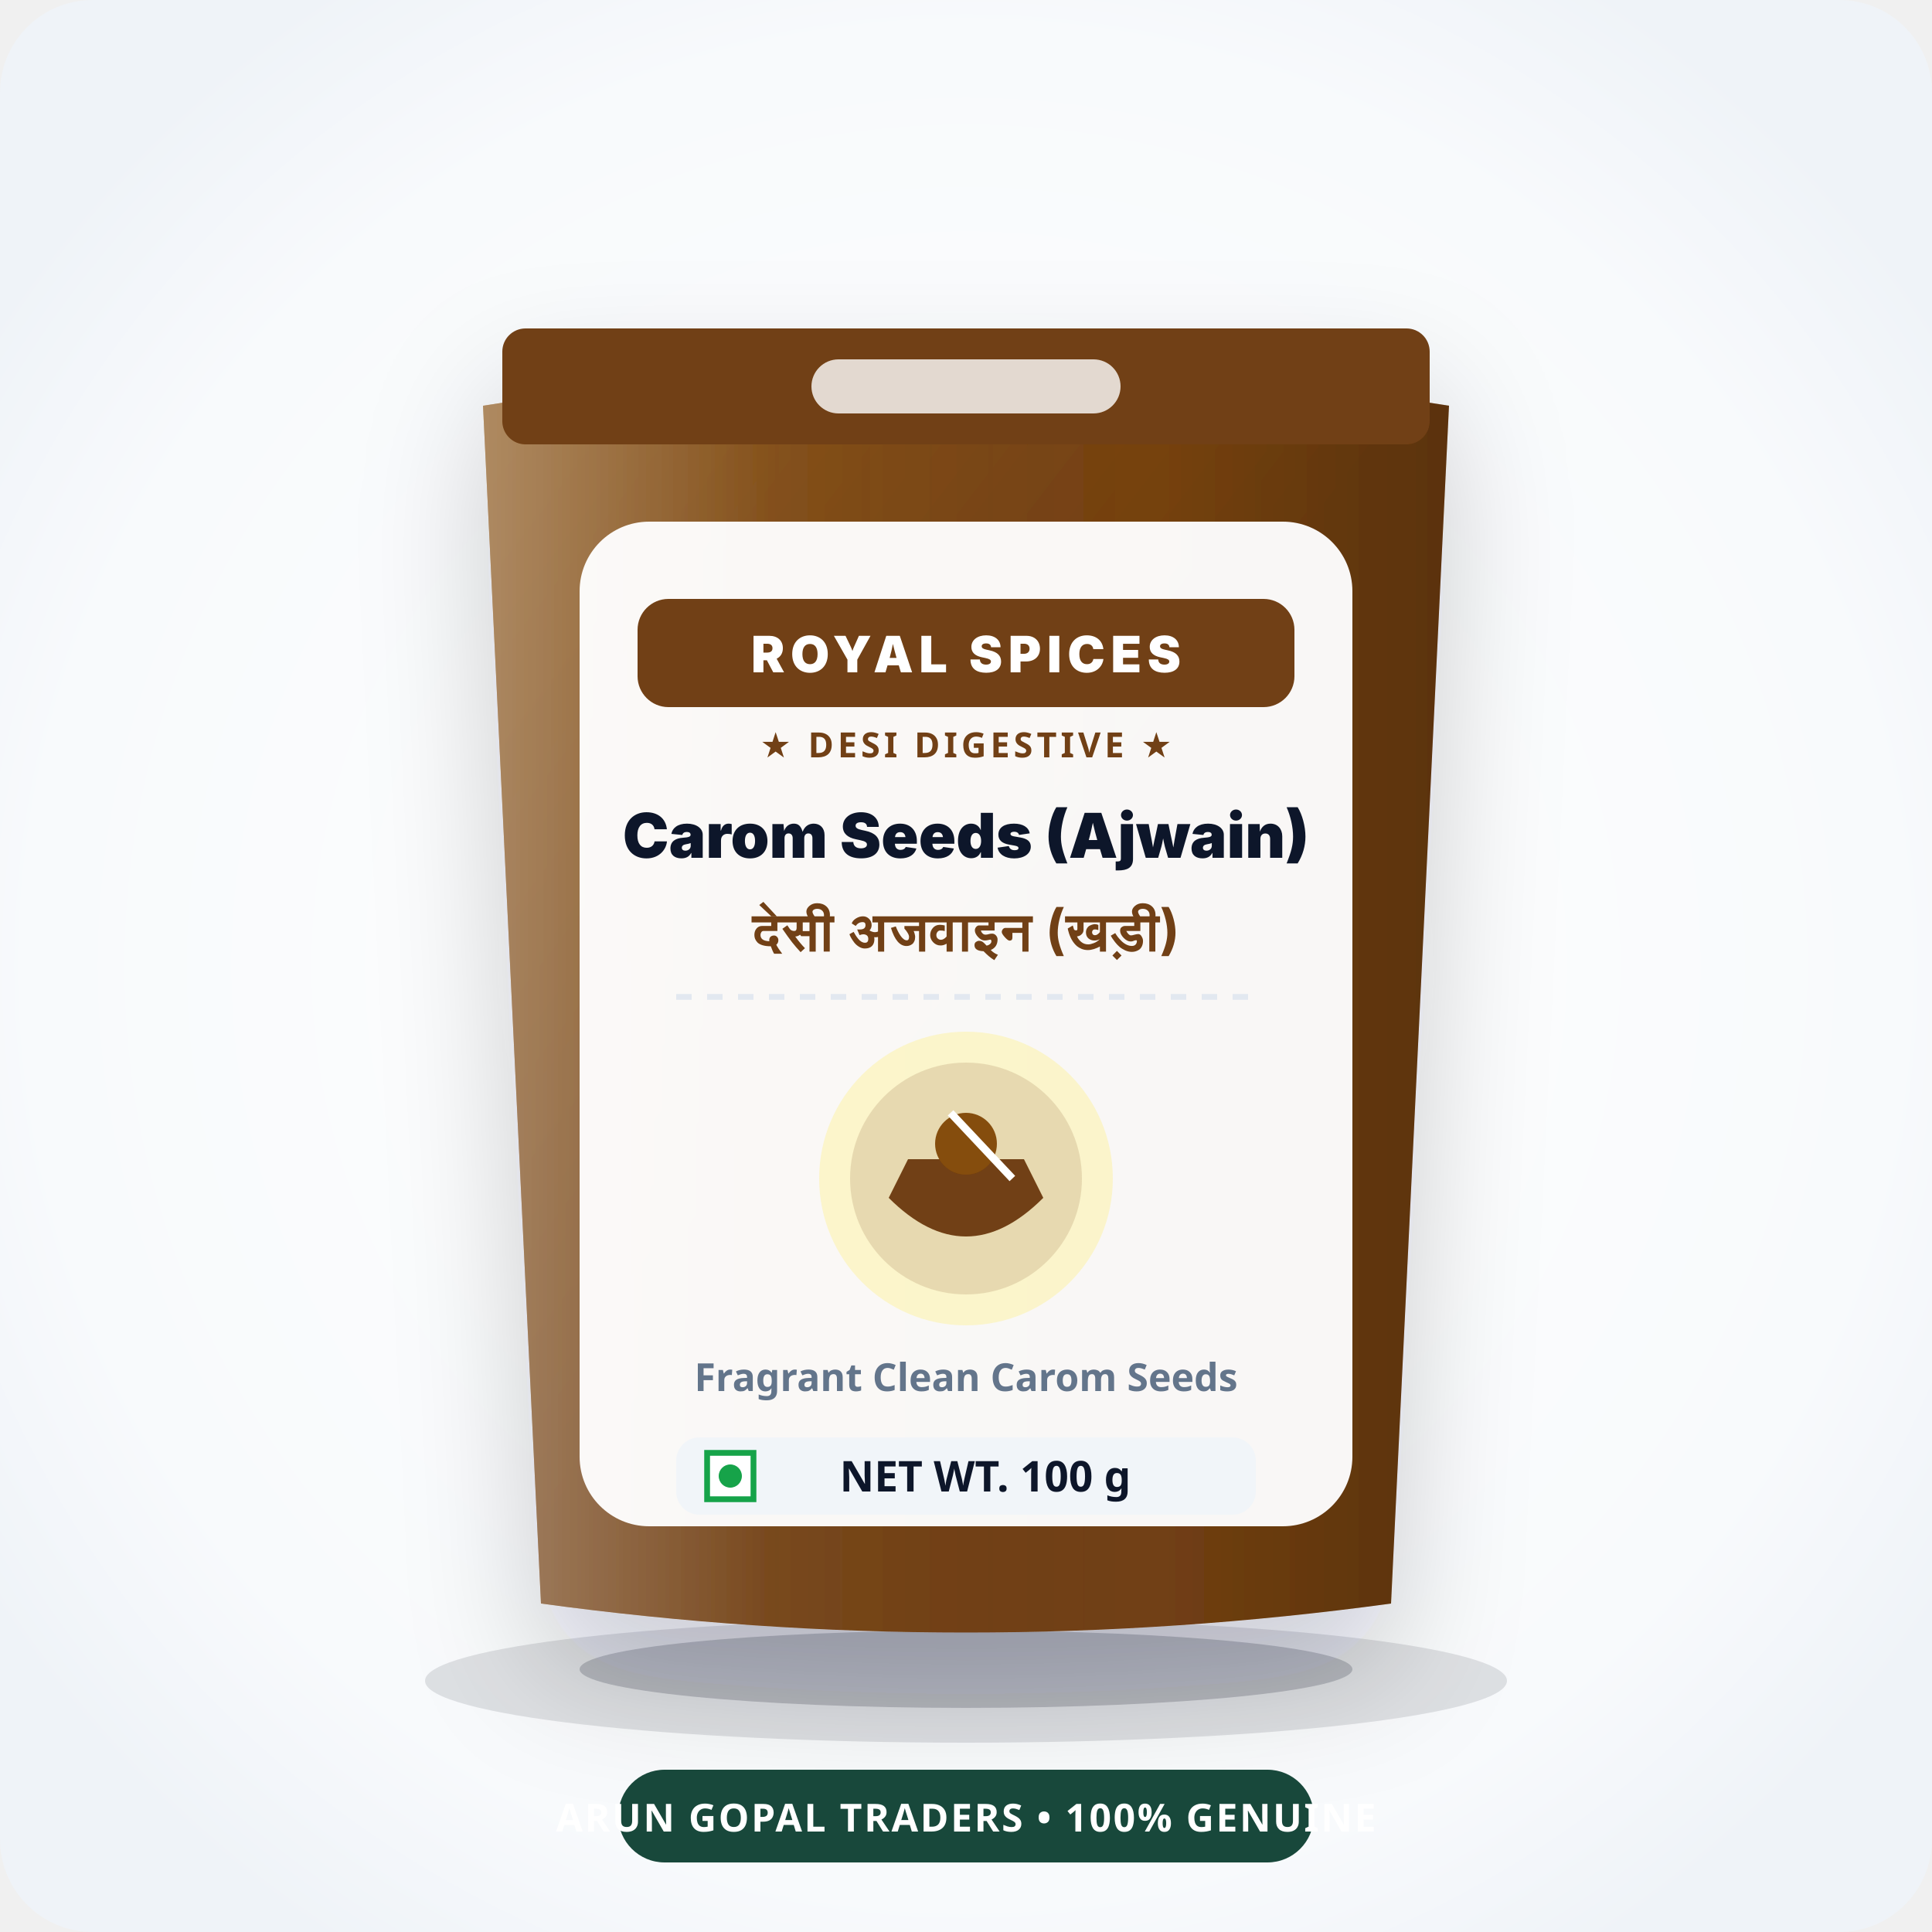
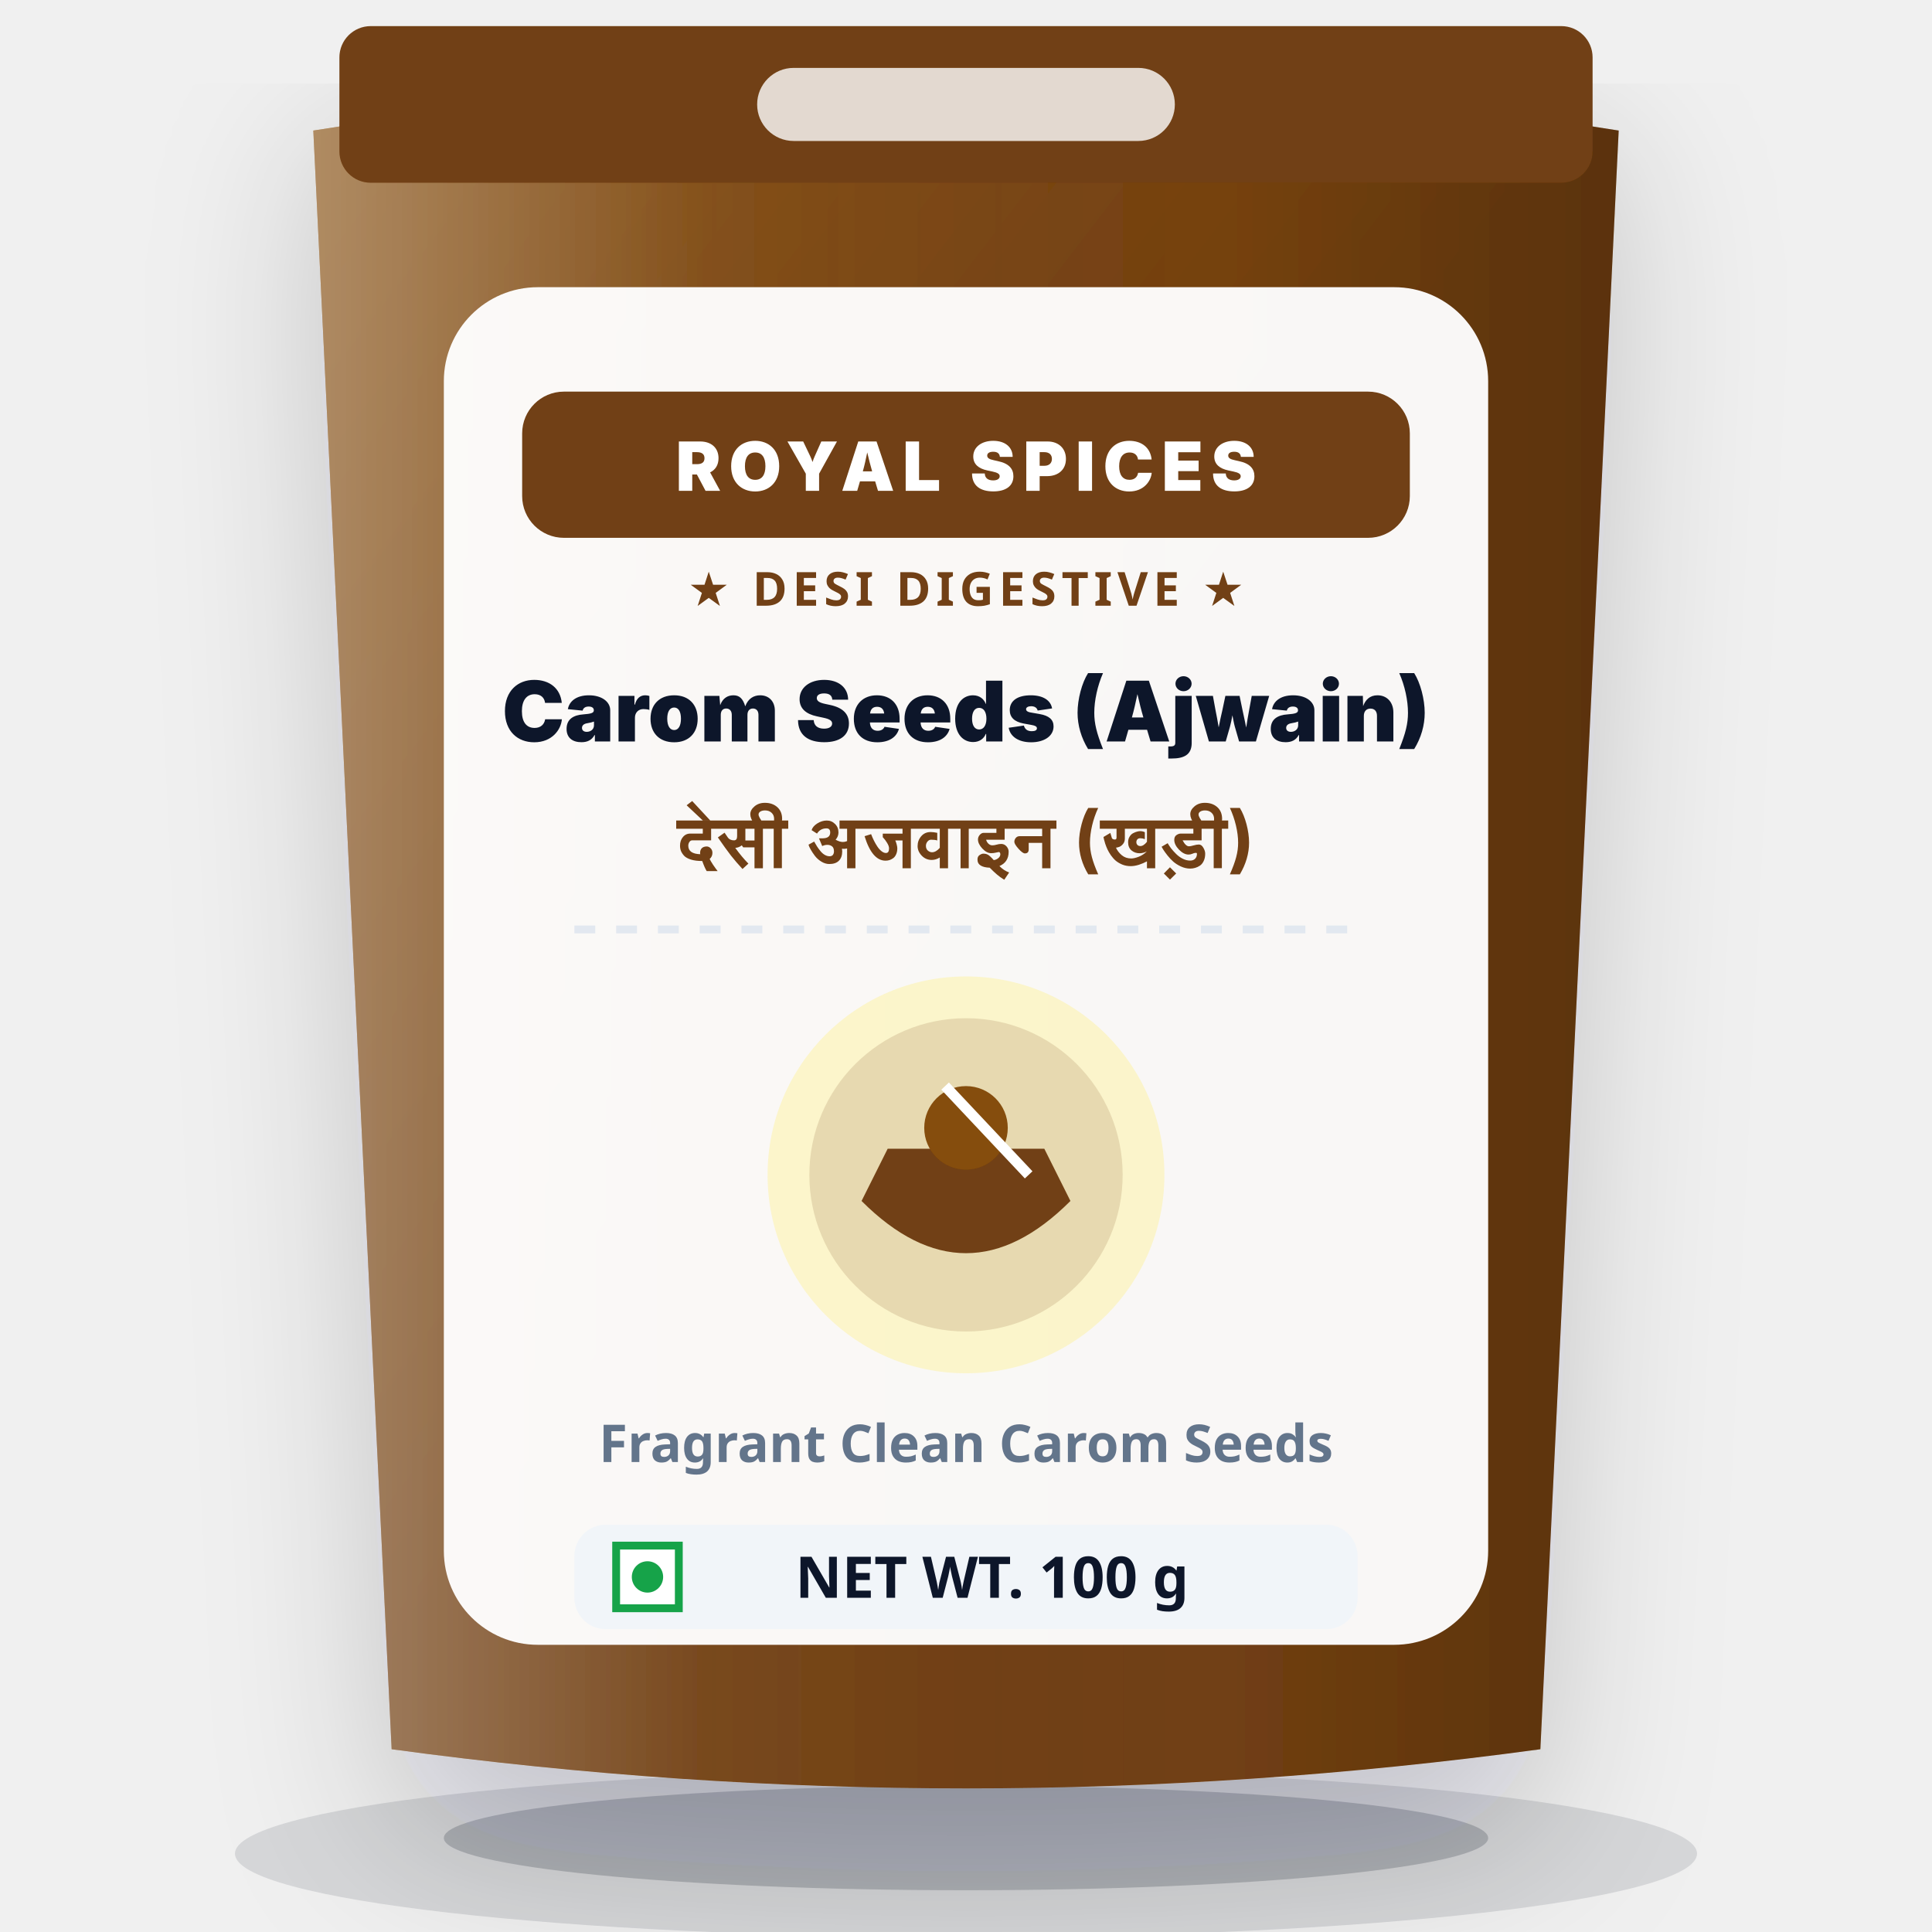
- <svg xmlns="http://www.w3.org/2000/svg" viewBox="0 0 500 500" width="500" height="500">
+ <svg xmlns="http://www.w3.org/2000/svg" viewBox="110 80 280 370" width="500" height="500">
  <defs>
    <radialGradient id="bgGrad" cx="50%" cy="50%" r="60%">
      <stop offset="0%" stop-color="#FFFFFF" />
      <stop offset="80%" stop-color="#F8FAFC" />
      <stop offset="100%" stop-color="#EFF3F8" />
    </radialGradient>
    <linearGradient id="packGrad_ajwainsvg" x1="0%" y1="0%" x2="100%" y2="100%">
      <stop offset="0%" stop-color="#854D0E" />
      <stop offset="50%" stop-color="#713F12" />
      <stop offset="100%" stop-color="#713F12" />
    </linearGradient>
    <linearGradient id="sheen" x1="0%" y1="0%" x2="100%" y2="0%">
      <stop offset="0%" stop-color="#FFFFFF" stop-opacity="0.35" />
      <stop offset="30%" stop-color="#FFFFFF" stop-opacity="0.05" />
      <stop offset="70%" stop-color="#000000" stop-opacity="0" />
      <stop offset="100%" stop-color="#000000" stop-opacity="0.2" />
    </linearGradient>
    <filter id="softShadow" x="-20%" y="-20%" width="140%" height="150%">
      <feDropShadow dx="0" dy="16" stdDeviation="16" flood-color="#0F172A" flood-opacity="0.18" />
    </filter>
  </defs>
-   <rect width="500" height="500" rx="24" fill="url(#bgGrad)" />
  <ellipse cx="250" cy="435" rx="140" ry="16" fill="#0F172A" opacity="0.12" />
  <ellipse cx="250" cy="432" rx="100" ry="10" fill="#0F172A" opacity="0.20" />
  <g filter="url(#softShadow)">
    <path d="M 125 105 Q 250 85 375 105 L 360 415 Q 250 430 140 415 Z" fill="url(#packGrad_ajwainsvg)" />
    <path d="M 125 105 Q 250 85 375 105 L 360 415 Q 250 430 140 415 Z" fill="url(#sheen)" />
    <rect x="130" y="85" width="240" height="30" rx="6" fill="#713F12" />
    <rect x="210" y="93" width="80" height="14" rx="7" fill="#FFFFFF" opacity="0.8" />
    <rect x="150" y="135" width="200" height="260" rx="18" fill="#FFFFFF" opacity="0.96" />
    <rect x="165" y="155" width="170" height="28" rx="8" fill="#713F12" />
    <text x="250" y="174" text-anchor="middle" fill="#FFFFFF" font-family="system-ui, -apple-system, BlinkMacSystemFont, sans-serif" font-weight="900" font-size="13" letter-spacing="1.5">
      ROYAL SPICES
    </text>
    <text x="250" y="196" text-anchor="middle" fill="#713F12" font-family="system-ui, sans-serif" font-weight="800" font-size="9" letter-spacing="1">
      ★ DESI DIGESTIVE ★
    </text>
    <text x="250" y="222" text-anchor="middle" fill="#0F172A" font-family="system-ui, -apple-system, BlinkMacSystemFont, sans-serif" font-weight="900" font-size="16">
      Carom Seeds (Ajwain)
    </text>
    <text x="250" y="246" text-anchor="middle" fill="#713F12" font-family="system-ui, -apple-system, BlinkMacSystemFont, sans-serif" font-weight="700" font-size="14">
      देसी अजवाइन (खड़ी)
    </text>
    <line x1="175" y1="258" x2="325" y2="258" stroke="#E2E8F0" stroke-width="1.5" stroke-dasharray="4,4" />
    <circle cx="250" cy="305" r="38" fill="#FEF08A" opacity="0.4" />
    <circle cx="250" cy="305" r="30" fill="#713F12" opacity="0.15" />
    <path d="M 230 310 Q 250 330 270 310 L 265 300 L 235 300 Z" fill="#713F12" />
    <circle cx="250" cy="296" r="8" fill="#854D0E" />
    <path d="M 246 288 L 262 305" stroke="#FFFFFF" stroke-width="2" />
    <text x="250" y="360" text-anchor="middle" fill="#64748B" font-family="system-ui, sans-serif" font-weight="600" font-size="10">
      Fragrant Clean Carom Seeds
    </text>
    <rect x="175" y="372" width="150" height="20" rx="6" fill="#F1F5F9" />
    <rect x="183" y="376" width="12" height="12" fill="#FFFFFF" stroke="#16A34A" stroke-width="1.5" />
    <circle cx="189" cy="382" r="3" fill="#16A34A" />
    <text x="255" y="386" text-anchor="middle" fill="#0F172A" font-family="system-ui, sans-serif" font-weight="800" font-size="11">
      NET WT. 100 g
    </text>
  </g>
-   <rect x="160" y="458" width="180" height="24" rx="12" fill="#18483B" />
-   <text x="250" y="474" text-anchor="middle" fill="#FFFFFF" font-family="system-ui, sans-serif" font-weight="800" font-size="10" letter-spacing="0.5">
-     ARUN GOPAL TRADERS • 100% GENUINE
-   </text>
</svg>
